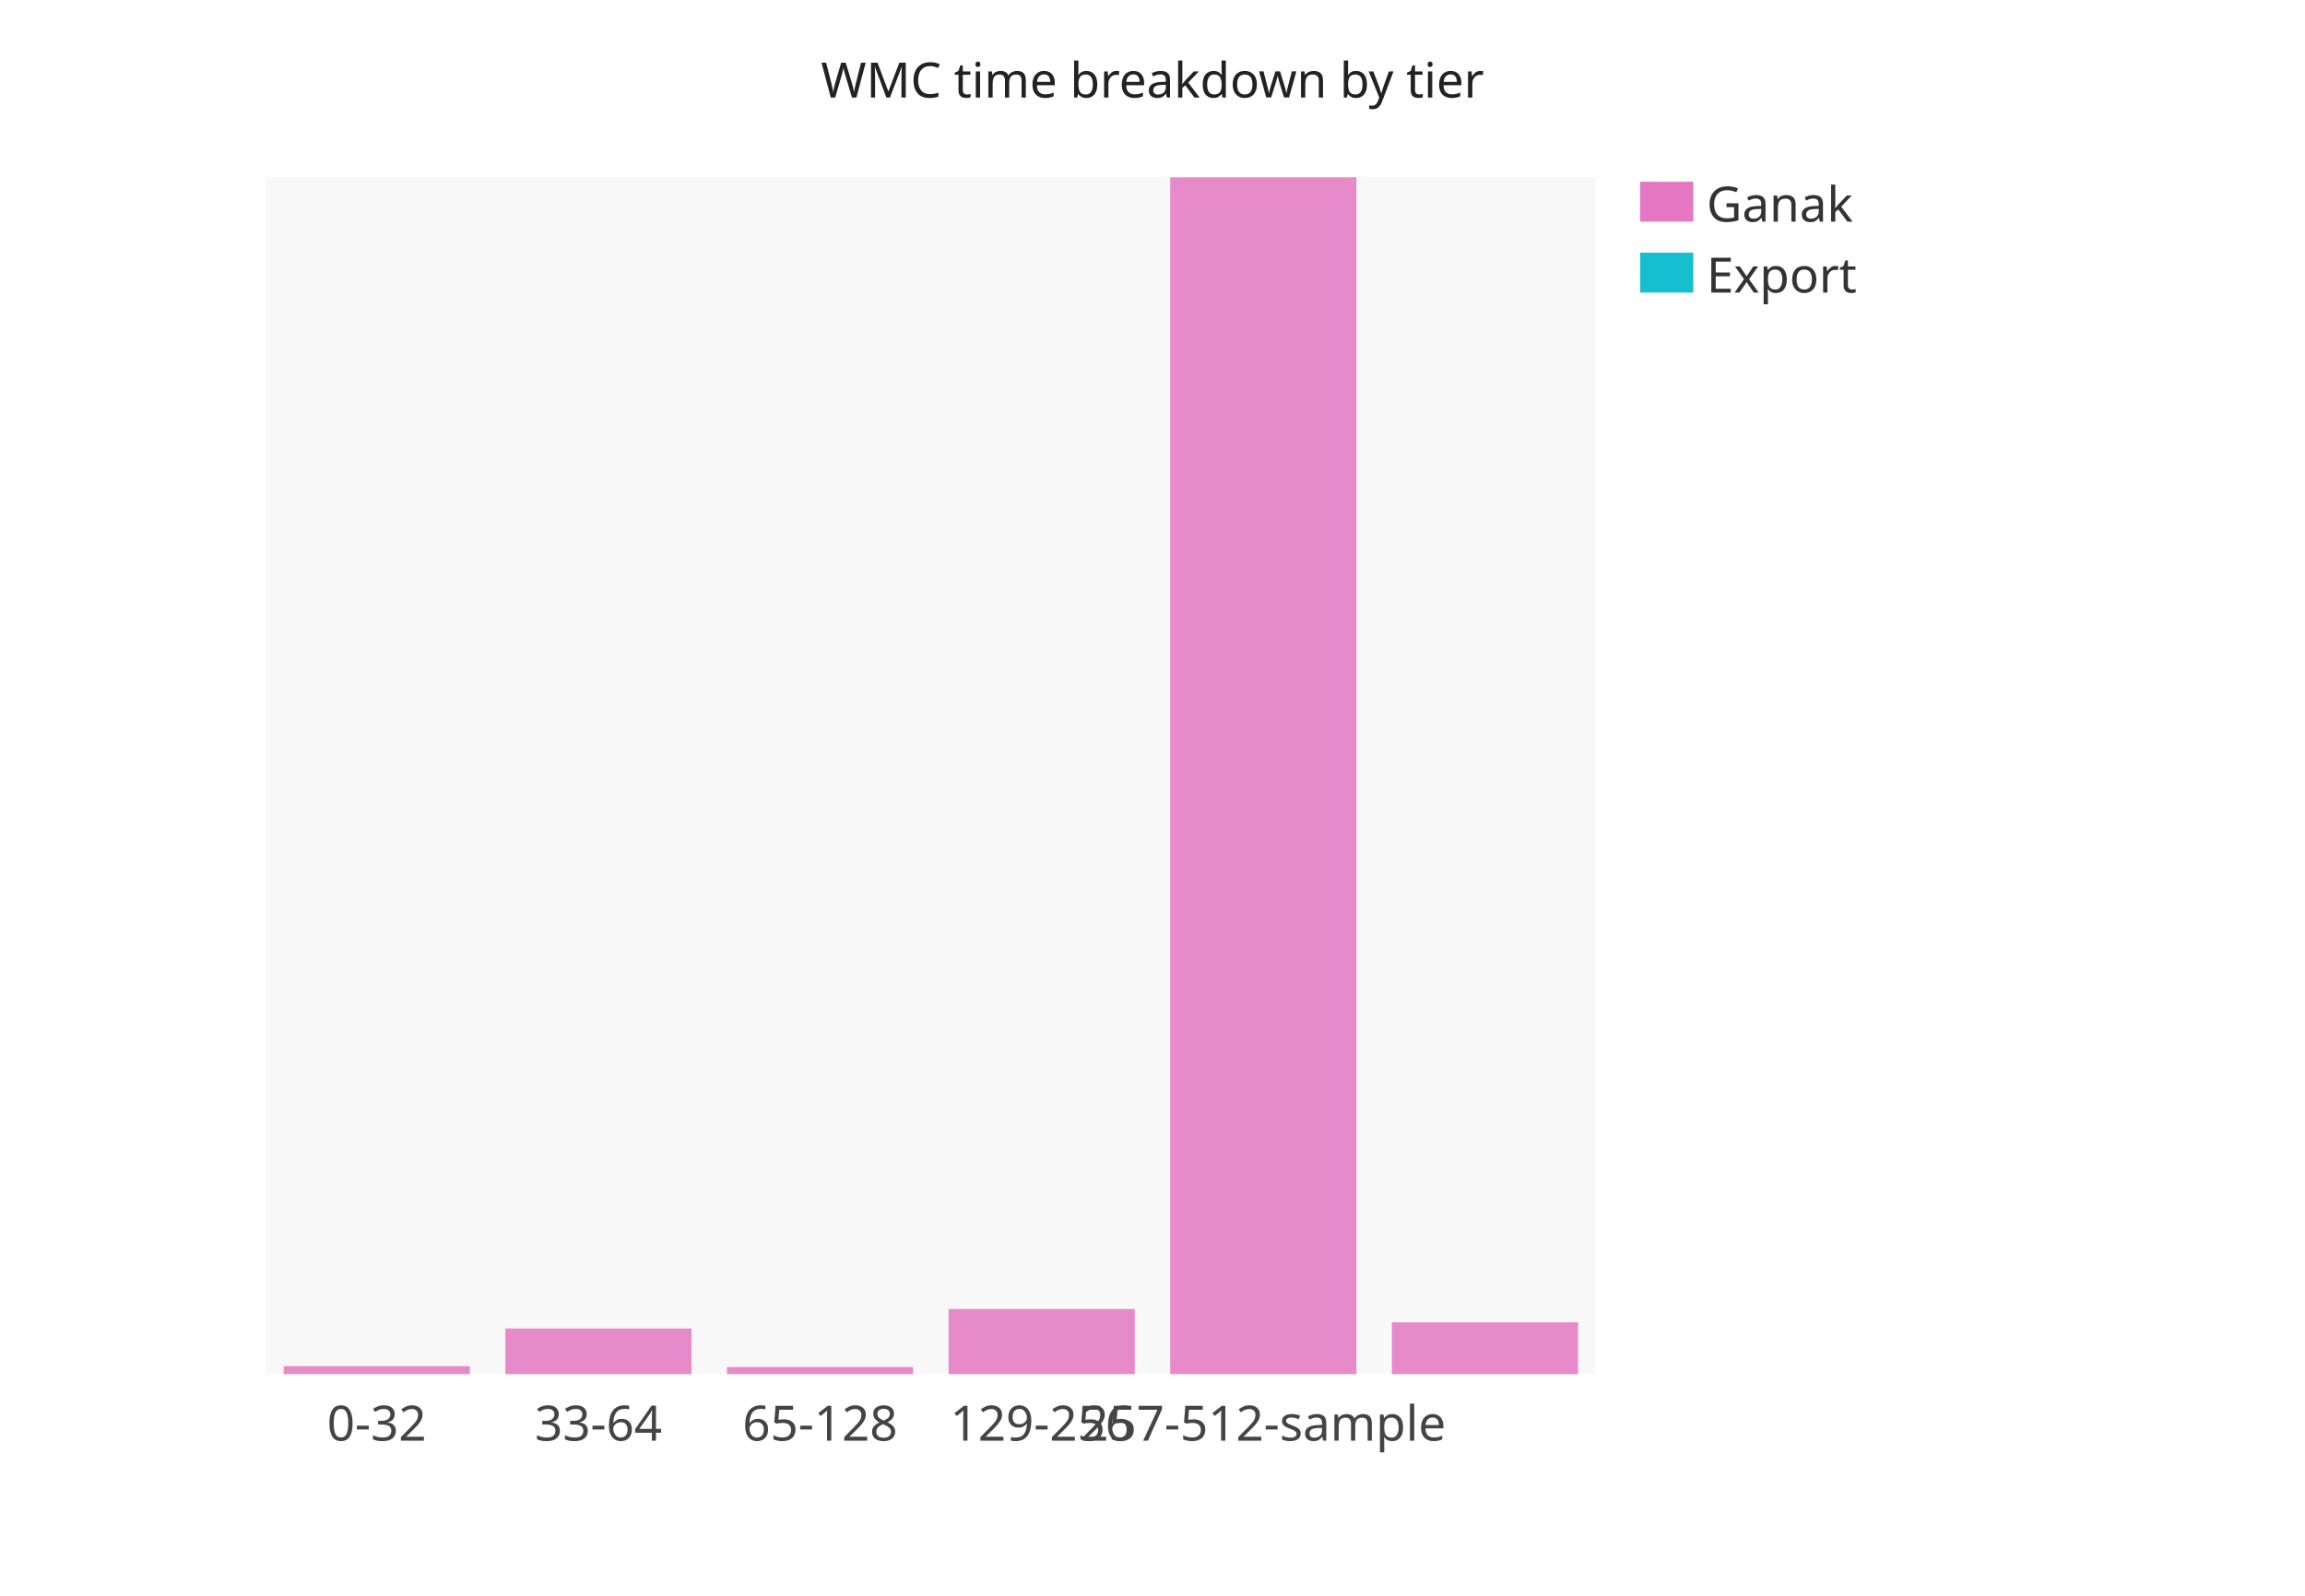
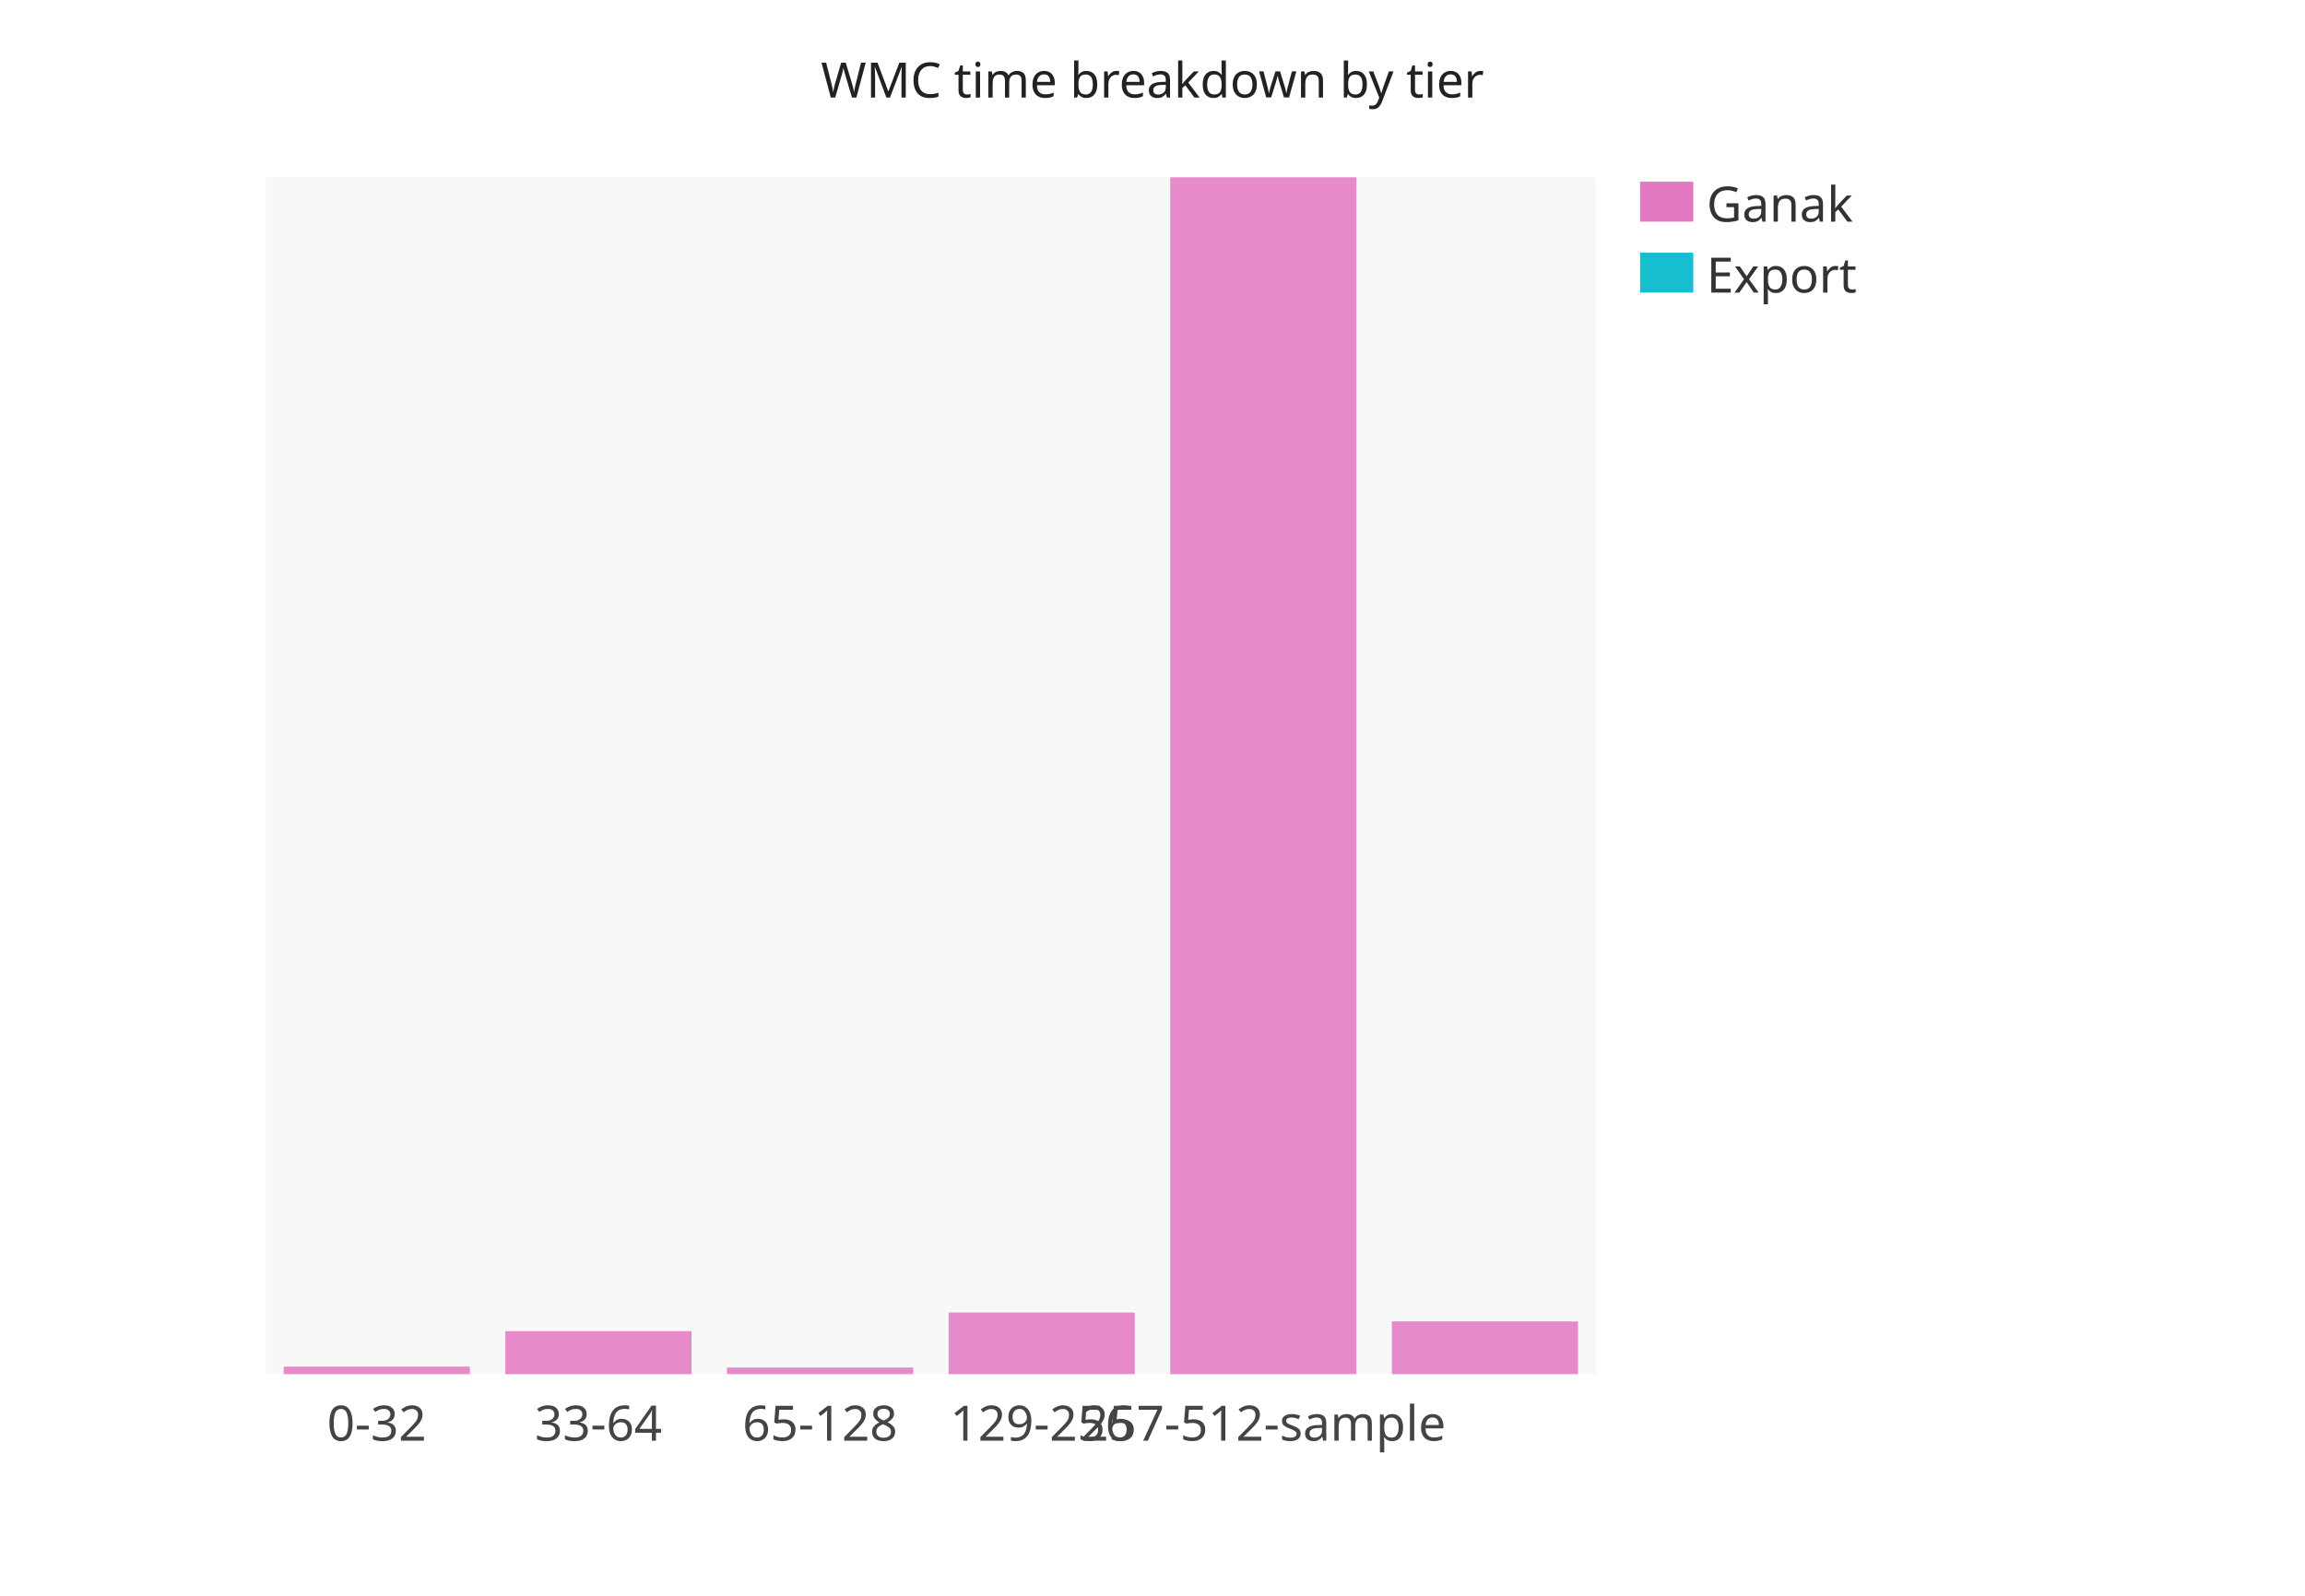
<svg xmlns="http://www.w3.org/2000/svg" width="520" height="360" viewBox="0 0 520 360">
  <style>text{font-family:sans-serif;font-size:11px;}</style>
  <rect x="60.0" y="40.0" width="300.0" height="270.0" fill="#f8f8f8" opacity="1.00" />
  <text x="260.0" y="22.0" text-anchor="middle" fill="#222" font-size="13">WMC time breakdown by tier</text>
  <text x="85.0" y="325.0" text-anchor="middle" fill="#444" font-size="10">0-32</text>
-   <rect x="64.0" y="308.2" width="42.0" height="0.0" fill="#17becf" opacity="0.85" />
-   <rect x="64.0" y="308.2" width="42.0" height="1.8" fill="#e377c2" opacity="0.85" />
+   <rect x="64.0" y="308.3" width="42.0" height="0.0" fill="#17becf" opacity="0.85" />
+   <rect x="64.0" y="308.3" width="42.0" height="1.7" fill="#e377c2" opacity="0.85" />
  <text x="135.0" y="325.0" text-anchor="middle" fill="#444" font-size="10">33-64</text>
-   <rect x="114.0" y="299.7" width="42.0" height="0.0" fill="#17becf" opacity="0.85" />
-   <rect x="114.0" y="299.7" width="42.0" height="10.3" fill="#e377c2" opacity="0.85" />
+   <rect x="114.0" y="300.3" width="42.0" height="0.0" fill="#17becf" opacity="0.85" />
+   <rect x="114.0" y="300.3" width="42.0" height="9.7" fill="#e377c2" opacity="0.85" />
  <text x="185.0" y="325.0" text-anchor="middle" fill="#444" font-size="10">65-128</text>
-   <rect x="164.0" y="308.4" width="42.0" height="0.0" fill="#17becf" opacity="0.85" />
-   <rect x="164.0" y="308.4" width="42.0" height="1.6" fill="#e377c2" opacity="0.85" />
+   <rect x="164.0" y="308.5" width="42.0" height="0.0" fill="#17becf" opacity="0.85" />
+   <rect x="164.0" y="308.5" width="42.0" height="1.5" fill="#e377c2" opacity="0.85" />
  <text x="235.0" y="325.0" text-anchor="middle" fill="#444" font-size="10">129-256</text>
-   <rect x="214.0" y="295.3" width="42.0" height="0.0" fill="#17becf" opacity="0.85" />
-   <rect x="214.0" y="295.3" width="42.0" height="14.7" fill="#e377c2" opacity="0.85" />
+   <rect x="214.0" y="296.1" width="42.0" height="0.0" fill="#17becf" opacity="0.85" />
+   <rect x="214.0" y="296.1" width="42.0" height="13.9" fill="#e377c2" opacity="0.85" />
  <text x="285.0" y="325.0" text-anchor="middle" fill="#444" font-size="10">257-512-sample</text>
  <rect x="264.0" y="40.0" width="42.0" height="0.0" fill="#17becf" opacity="0.85" />
  <rect x="264.0" y="40.0" width="42.0" height="270.0" fill="#e377c2" opacity="0.85" />
  <text x="335.0" y="325.0" text-anchor="middle" fill="#444" font-size="10" />
-   <rect x="314.0" y="298.3" width="42.0" height="0.0" fill="#17becf" opacity="0.85" />
-   <rect x="314.0" y="298.3" width="42.0" height="11.7" fill="#e377c2" opacity="0.85" />
+   <rect x="314.0" y="298.1" width="42.0" height="0.0" fill="#17becf" opacity="0.85" />
+   <rect x="314.0" y="298.1" width="42.0" height="11.9" fill="#e377c2" opacity="0.85" />
  <rect x="370.0" y="41.0" width="12.0" height="9.0" fill="#e377c2" opacity="1.00" />
  <text x="385.0" y="50.0" text-anchor="start" fill="#333" font-size="10">Ganak</text>
  <rect x="370.0" y="57.0" width="12.0" height="9.0" fill="#17becf" opacity="1.00" />
  <text x="385.0" y="66.0" text-anchor="start" fill="#333" font-size="10">Export</text>
</svg>
